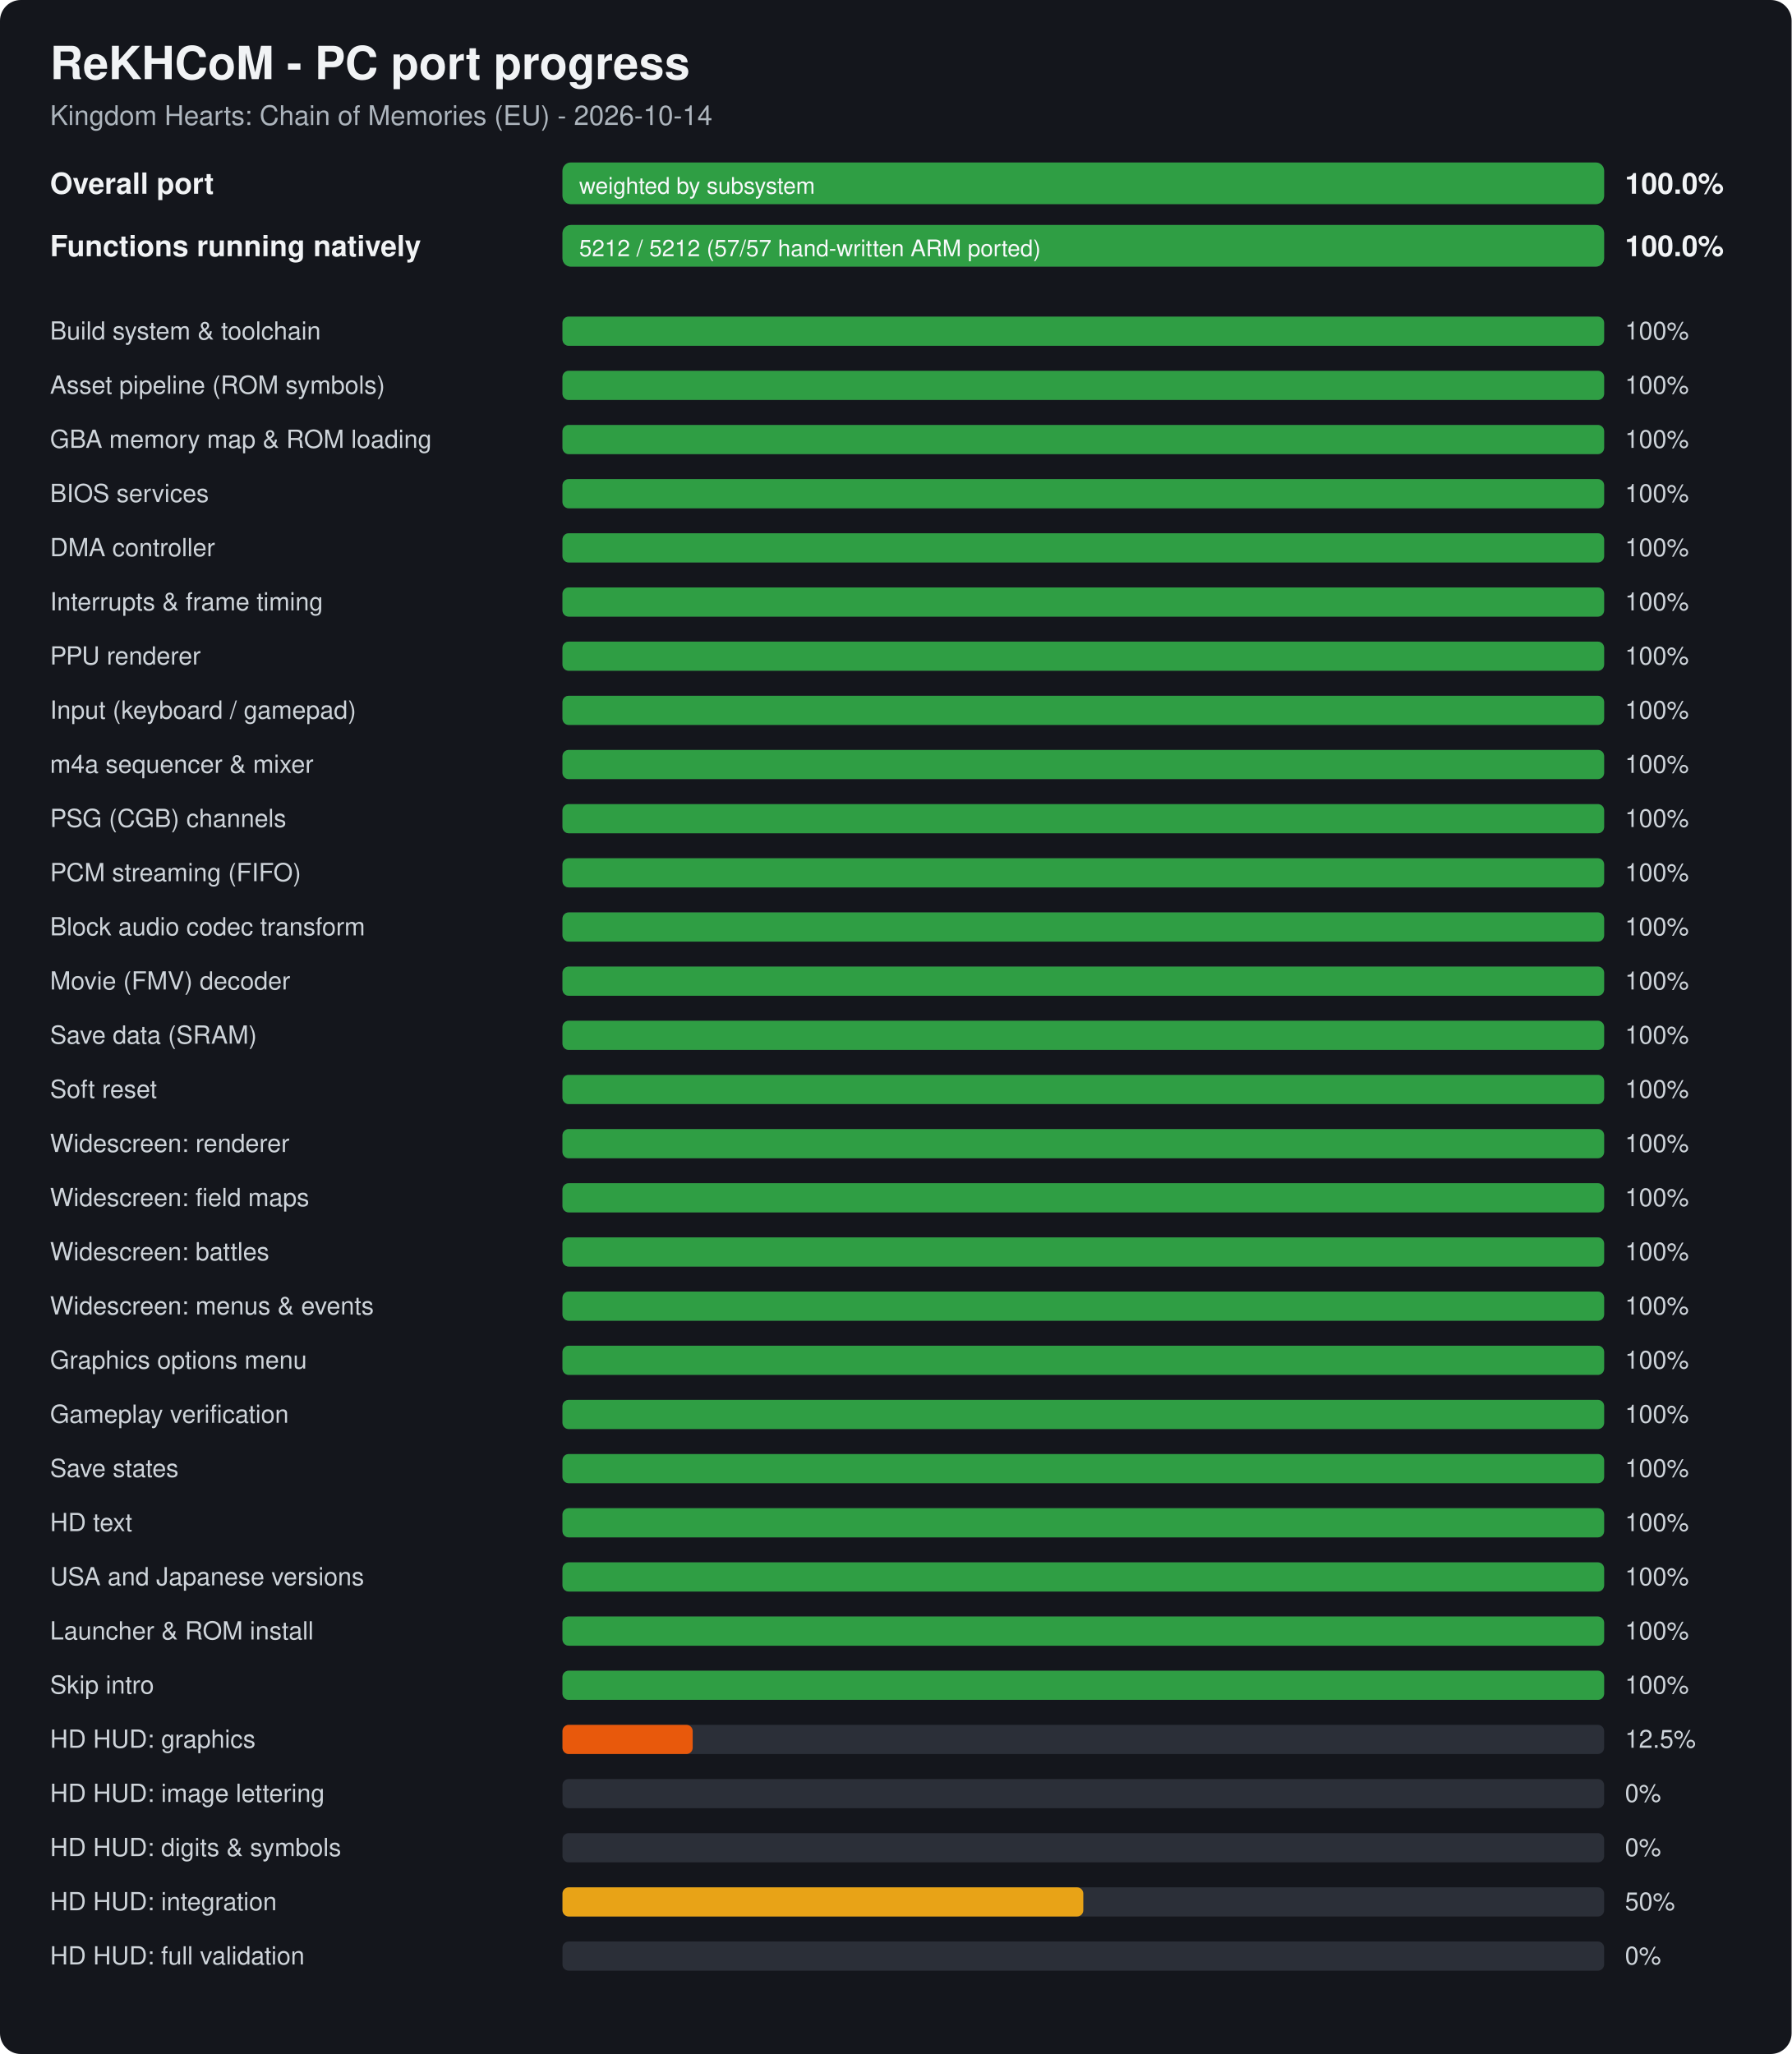
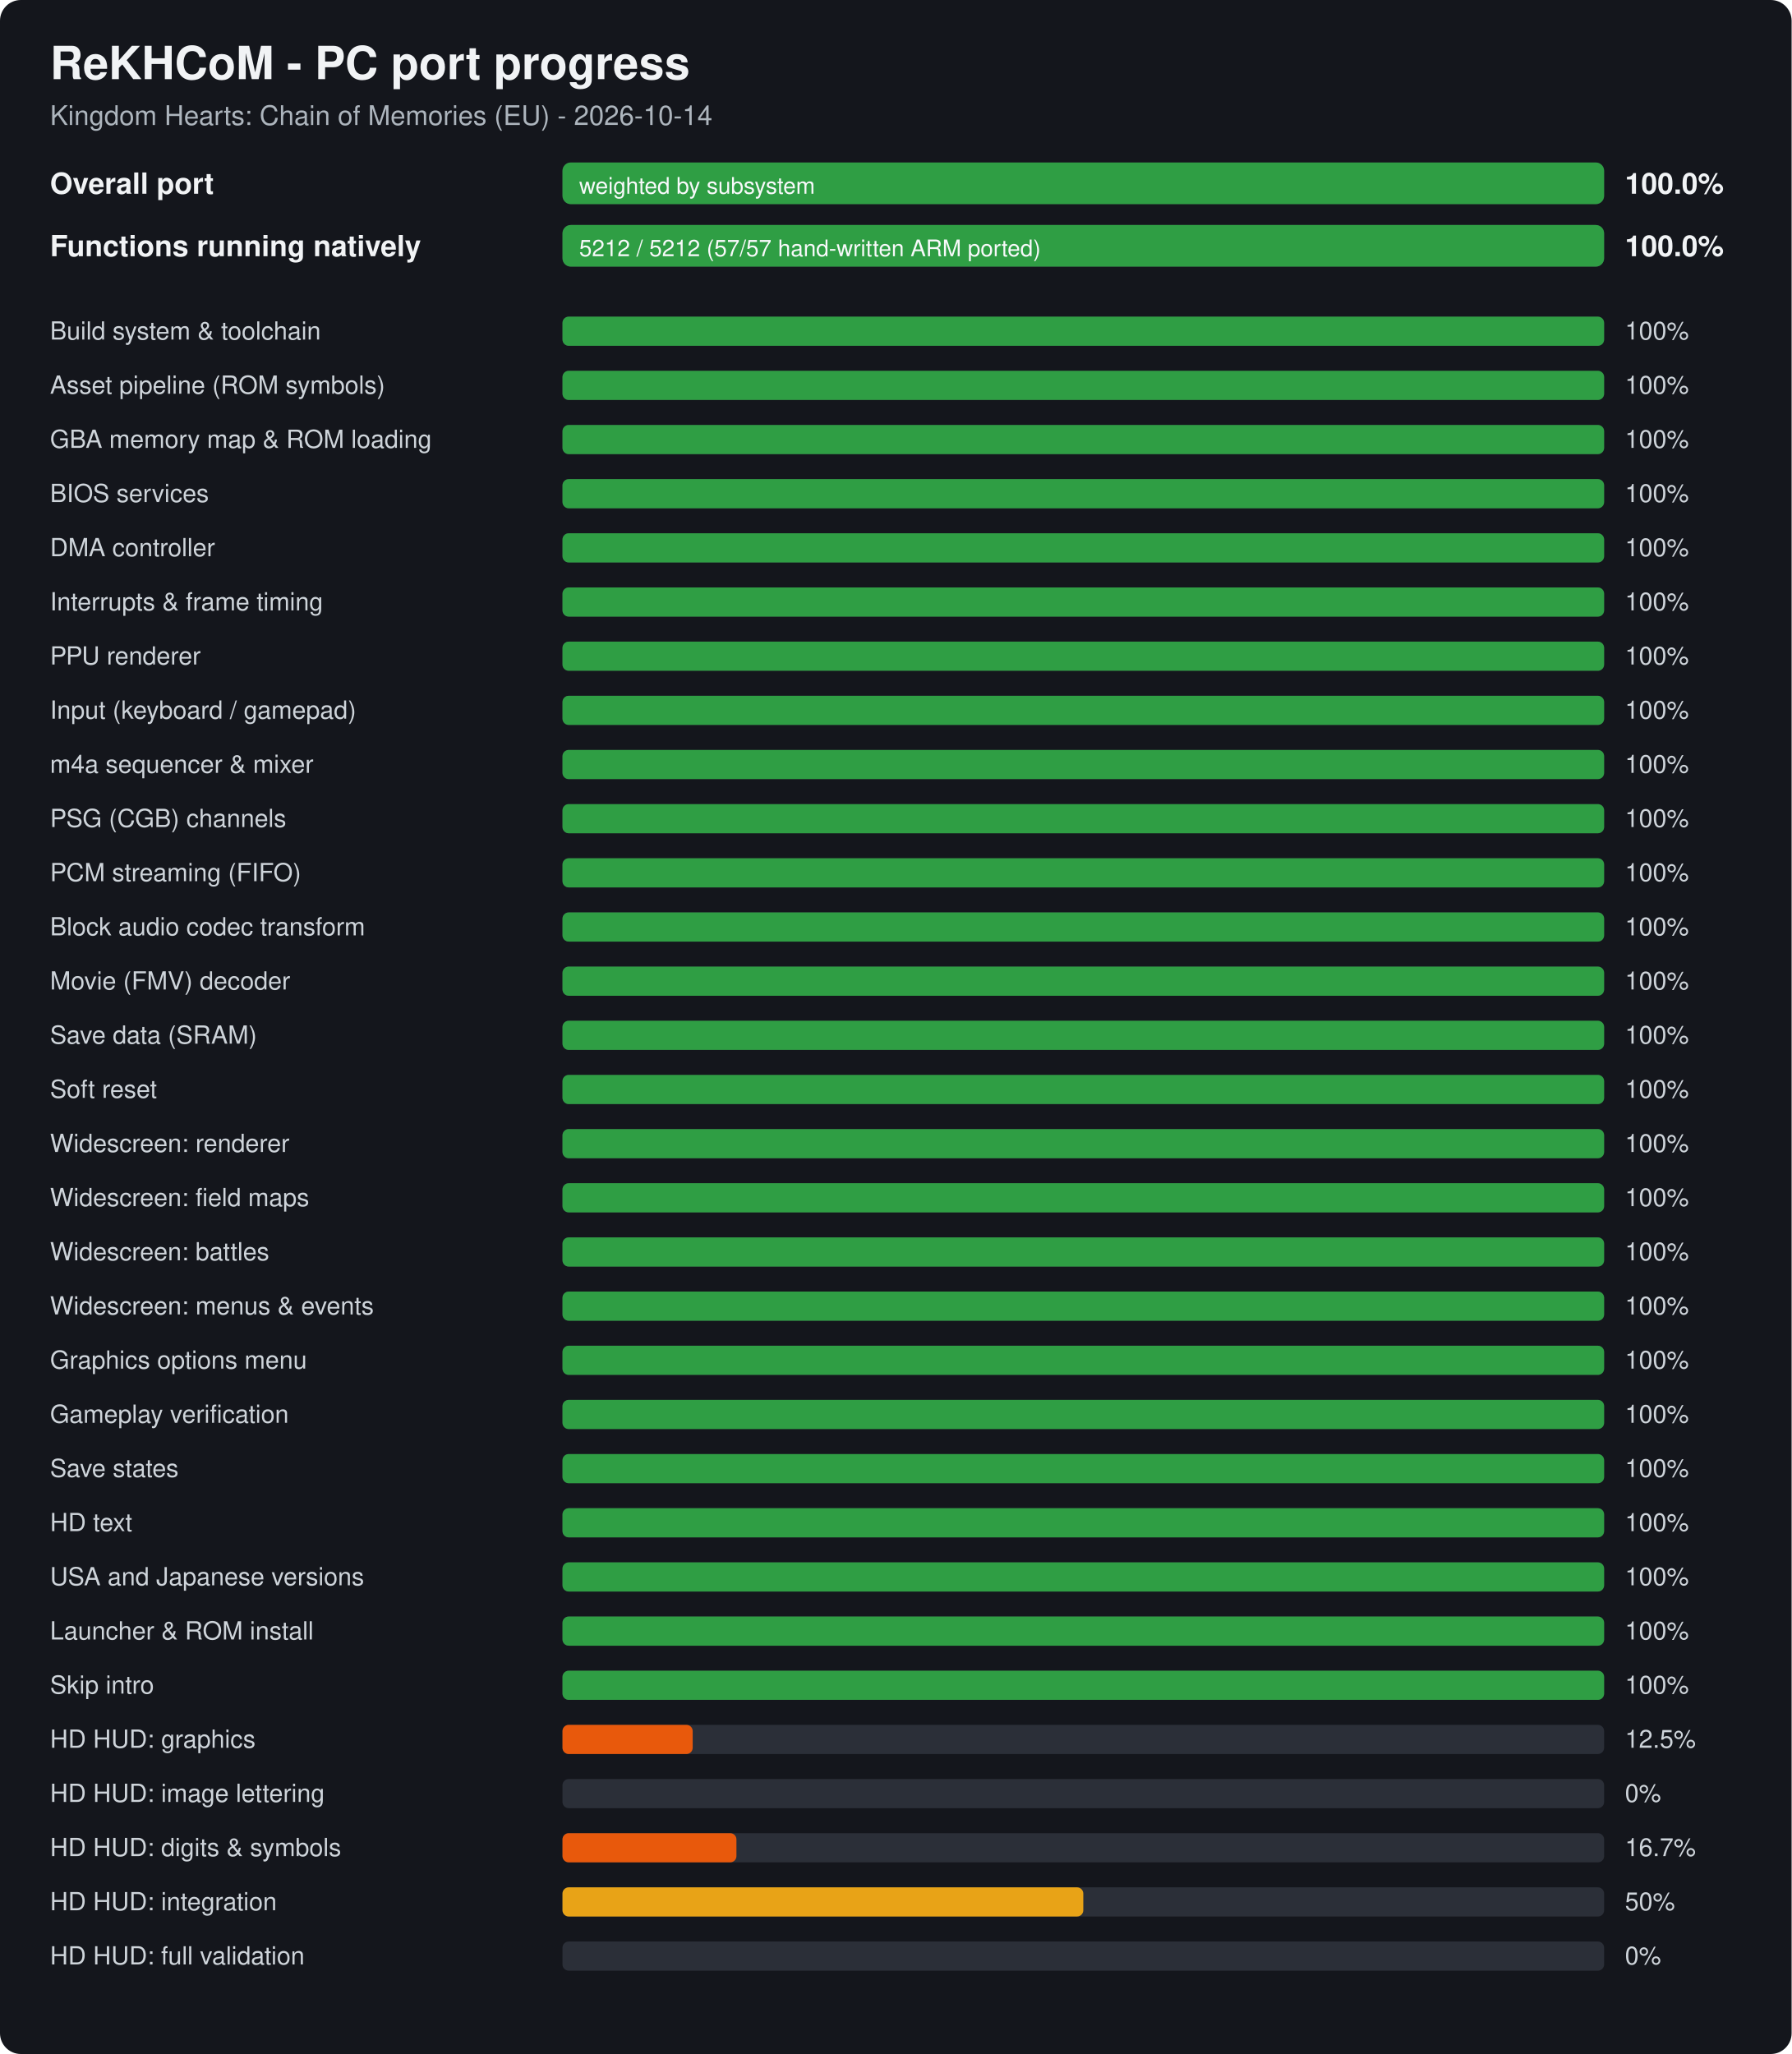
<svg xmlns="http://www.w3.org/2000/svg" width="860" height="986" viewBox="0 0 860 986" font-family="Segoe UI, Helvetica, Arial, sans-serif">
  <rect width="860" height="986" rx="10" fill="#14161c" />
  <text x="24" y="38" font-size="22" font-weight="700" fill="#f1f3f5">ReKHCoM - PC port progress</text>
  <text x="24" y="60" font-size="13" fill="#adb5bd">Kingdom Hearts: Chain of Memories (EU) - 2026-10-14</text>
  <text x="24" y="93" font-size="14" font-weight="600" fill="#f1f3f5">Overall port</text>
  <rect x="270" y="78" width="500" height="20" rx="4" fill="#2b2f38" />
  <rect x="270" y="78" width="500.0" height="20" rx="4" fill="#2f9e44" />
  <text x="780" y="93" font-size="14" font-weight="700" fill="#f1f3f5">100.0%</text>
  <text x="278" y="93" font-size="11" fill="#f8f9fa">weighted by subsystem</text>
  <text x="24" y="123" font-size="14" font-weight="600" fill="#f1f3f5">Functions running natively</text>
  <rect x="270" y="108" width="500" height="20" rx="4" fill="#2b2f38" />
  <rect x="270" y="108" width="500.0" height="20" rx="4" fill="#2f9e44" />
  <text x="780" y="123" font-size="14" font-weight="700" fill="#f1f3f5">100.0%</text>
  <text x="278" y="123" font-size="11" fill="#f8f9fa">5212 / 5212 (57/57 hand-written ARM ported)</text>
  <text x="24" y="163" font-size="12" fill="#ced4da">Build system &amp; toolchain</text>
  <rect x="270" y="152" width="500" height="14" rx="3" fill="#2b2f38" />
  <rect x="270" y="152" width="500.0" height="14" rx="3" fill="#2f9e44" />
  <text x="780" y="163" font-size="12" fill="#ced4da">100%</text>
  <text x="24" y="189" font-size="12" fill="#ced4da">Asset pipeline (ROM symbols)</text>
  <rect x="270" y="178" width="500" height="14" rx="3" fill="#2b2f38" />
  <rect x="270" y="178" width="500.0" height="14" rx="3" fill="#2f9e44" />
  <text x="780" y="189" font-size="12" fill="#ced4da">100%</text>
  <text x="24" y="215" font-size="12" fill="#ced4da">GBA memory map &amp; ROM loading</text>
  <rect x="270" y="204" width="500" height="14" rx="3" fill="#2b2f38" />
  <rect x="270" y="204" width="500.0" height="14" rx="3" fill="#2f9e44" />
  <text x="780" y="215" font-size="12" fill="#ced4da">100%</text>
  <text x="24" y="241" font-size="12" fill="#ced4da">BIOS services</text>
  <rect x="270" y="230" width="500" height="14" rx="3" fill="#2b2f38" />
  <rect x="270" y="230" width="500.0" height="14" rx="3" fill="#2f9e44" />
  <text x="780" y="241" font-size="12" fill="#ced4da">100%</text>
  <text x="24" y="267" font-size="12" fill="#ced4da">DMA controller</text>
  <rect x="270" y="256" width="500" height="14" rx="3" fill="#2b2f38" />
  <rect x="270" y="256" width="500.0" height="14" rx="3" fill="#2f9e44" />
  <text x="780" y="267" font-size="12" fill="#ced4da">100%</text>
  <text x="24" y="293" font-size="12" fill="#ced4da">Interrupts &amp; frame timing</text>
  <rect x="270" y="282" width="500" height="14" rx="3" fill="#2b2f38" />
  <rect x="270" y="282" width="500.0" height="14" rx="3" fill="#2f9e44" />
  <text x="780" y="293" font-size="12" fill="#ced4da">100%</text>
  <text x="24" y="319" font-size="12" fill="#ced4da">PPU renderer</text>
  <rect x="270" y="308" width="500" height="14" rx="3" fill="#2b2f38" />
  <rect x="270" y="308" width="500.0" height="14" rx="3" fill="#2f9e44" />
  <text x="780" y="319" font-size="12" fill="#ced4da">100%</text>
  <text x="24" y="345" font-size="12" fill="#ced4da">Input (keyboard / gamepad)</text>
  <rect x="270" y="334" width="500" height="14" rx="3" fill="#2b2f38" />
  <rect x="270" y="334" width="500.0" height="14" rx="3" fill="#2f9e44" />
  <text x="780" y="345" font-size="12" fill="#ced4da">100%</text>
  <text x="24" y="371" font-size="12" fill="#ced4da">m4a sequencer &amp; mixer</text>
  <rect x="270" y="360" width="500" height="14" rx="3" fill="#2b2f38" />
  <rect x="270" y="360" width="500.0" height="14" rx="3" fill="#2f9e44" />
  <text x="780" y="371" font-size="12" fill="#ced4da">100%</text>
  <text x="24" y="397" font-size="12" fill="#ced4da">PSG (CGB) channels</text>
  <rect x="270" y="386" width="500" height="14" rx="3" fill="#2b2f38" />
  <rect x="270" y="386" width="500.0" height="14" rx="3" fill="#2f9e44" />
  <text x="780" y="397" font-size="12" fill="#ced4da">100%</text>
  <text x="24" y="423" font-size="12" fill="#ced4da">PCM streaming (FIFO)</text>
  <rect x="270" y="412" width="500" height="14" rx="3" fill="#2b2f38" />
  <rect x="270" y="412" width="500.0" height="14" rx="3" fill="#2f9e44" />
  <text x="780" y="423" font-size="12" fill="#ced4da">100%</text>
  <text x="24" y="449" font-size="12" fill="#ced4da">Block audio codec transform</text>
  <rect x="270" y="438" width="500" height="14" rx="3" fill="#2b2f38" />
  <rect x="270" y="438" width="500.0" height="14" rx="3" fill="#2f9e44" />
  <text x="780" y="449" font-size="12" fill="#ced4da">100%</text>
  <text x="24" y="475" font-size="12" fill="#ced4da">Movie (FMV) decoder</text>
  <rect x="270" y="464" width="500" height="14" rx="3" fill="#2b2f38" />
  <rect x="270" y="464" width="500.0" height="14" rx="3" fill="#2f9e44" />
  <text x="780" y="475" font-size="12" fill="#ced4da">100%</text>
  <text x="24" y="501" font-size="12" fill="#ced4da">Save data (SRAM)</text>
  <rect x="270" y="490" width="500" height="14" rx="3" fill="#2b2f38" />
  <rect x="270" y="490" width="500.0" height="14" rx="3" fill="#2f9e44" />
  <text x="780" y="501" font-size="12" fill="#ced4da">100%</text>
  <text x="24" y="527" font-size="12" fill="#ced4da">Soft reset</text>
  <rect x="270" y="516" width="500" height="14" rx="3" fill="#2b2f38" />
  <rect x="270" y="516" width="500.0" height="14" rx="3" fill="#2f9e44" />
  <text x="780" y="527" font-size="12" fill="#ced4da">100%</text>
  <text x="24" y="553" font-size="12" fill="#ced4da">Widescreen: renderer</text>
  <rect x="270" y="542" width="500" height="14" rx="3" fill="#2b2f38" />
  <rect x="270" y="542" width="500.0" height="14" rx="3" fill="#2f9e44" />
  <text x="780" y="553" font-size="12" fill="#ced4da">100%</text>
  <text x="24" y="579" font-size="12" fill="#ced4da">Widescreen: field maps</text>
  <rect x="270" y="568" width="500" height="14" rx="3" fill="#2b2f38" />
  <rect x="270" y="568" width="500.0" height="14" rx="3" fill="#2f9e44" />
  <text x="780" y="579" font-size="12" fill="#ced4da">100%</text>
  <text x="24" y="605" font-size="12" fill="#ced4da">Widescreen: battles</text>
  <rect x="270" y="594" width="500" height="14" rx="3" fill="#2b2f38" />
  <rect x="270" y="594" width="500.0" height="14" rx="3" fill="#2f9e44" />
  <text x="780" y="605" font-size="12" fill="#ced4da">100%</text>
  <text x="24" y="631" font-size="12" fill="#ced4da">Widescreen: menus &amp; events</text>
  <rect x="270" y="620" width="500" height="14" rx="3" fill="#2b2f38" />
  <rect x="270" y="620" width="500.0" height="14" rx="3" fill="#2f9e44" />
  <text x="780" y="631" font-size="12" fill="#ced4da">100%</text>
  <text x="24" y="657" font-size="12" fill="#ced4da">Graphics options menu</text>
  <rect x="270" y="646" width="500" height="14" rx="3" fill="#2b2f38" />
  <rect x="270" y="646" width="500.0" height="14" rx="3" fill="#2f9e44" />
  <text x="780" y="657" font-size="12" fill="#ced4da">100%</text>
  <text x="24" y="683" font-size="12" fill="#ced4da">Gameplay verification</text>
  <rect x="270" y="672" width="500" height="14" rx="3" fill="#2b2f38" />
  <rect x="270" y="672" width="500.0" height="14" rx="3" fill="#2f9e44" />
  <text x="780" y="683" font-size="12" fill="#ced4da">100%</text>
  <text x="24" y="709" font-size="12" fill="#ced4da">Save states</text>
  <rect x="270" y="698" width="500" height="14" rx="3" fill="#2b2f38" />
  <rect x="270" y="698" width="500.0" height="14" rx="3" fill="#2f9e44" />
  <text x="780" y="709" font-size="12" fill="#ced4da">100%</text>
  <text x="24" y="735" font-size="12" fill="#ced4da">HD text</text>
  <rect x="270" y="724" width="500" height="14" rx="3" fill="#2b2f38" />
  <rect x="270" y="724" width="500.0" height="14" rx="3" fill="#2f9e44" />
  <text x="780" y="735" font-size="12" fill="#ced4da">100%</text>
  <text x="24" y="761" font-size="12" fill="#ced4da">USA and Japanese versions</text>
  <rect x="270" y="750" width="500" height="14" rx="3" fill="#2b2f38" />
  <rect x="270" y="750" width="500.0" height="14" rx="3" fill="#2f9e44" />
  <text x="780" y="761" font-size="12" fill="#ced4da">100%</text>
  <text x="24" y="787" font-size="12" fill="#ced4da">Launcher &amp; ROM install</text>
  <rect x="270" y="776" width="500" height="14" rx="3" fill="#2b2f38" />
  <rect x="270" y="776" width="500.0" height="14" rx="3" fill="#2f9e44" />
  <text x="780" y="787" font-size="12" fill="#ced4da">100%</text>
  <text x="24" y="813" font-size="12" fill="#ced4da">Skip intro</text>
  <rect x="270" y="802" width="500" height="14" rx="3" fill="#2b2f38" />
  <rect x="270" y="802" width="500.0" height="14" rx="3" fill="#2f9e44" />
  <text x="780" y="813" font-size="12" fill="#ced4da">100%</text>
  <text x="24" y="839" font-size="12" fill="#ced4da">HD HUD: graphics</text>
  <rect x="270" y="828" width="500" height="14" rx="3" fill="#2b2f38" />
  <rect x="270" y="828" width="62.5" height="14" rx="3" fill="#e8590c" />
  <text x="780" y="839" font-size="12" fill="#ced4da">12.5%</text>
  <text x="24" y="865" font-size="12" fill="#ced4da">HD HUD: image lettering</text>
  <rect x="270" y="854" width="500" height="14" rx="3" fill="#2b2f38" />
  <text x="780" y="865" font-size="12" fill="#ced4da">0%</text>
  <text x="24" y="891" font-size="12" fill="#ced4da">HD HUD: digits &amp; symbols</text>
  <rect x="270" y="880" width="500" height="14" rx="3" fill="#2b2f38" />
-   <text x="780" y="891" font-size="12" fill="#ced4da">0%</text>
+   <rect x="270" y="880" width="83.5" height="14" rx="3" fill="#e8590c" />
+   <text x="780" y="891" font-size="12" fill="#ced4da">16.7%</text>
  <text x="24" y="917" font-size="12" fill="#ced4da">HD HUD: integration</text>
  <rect x="270" y="906" width="500" height="14" rx="3" fill="#2b2f38" />
  <rect x="270" y="906" width="250.0" height="14" rx="3" fill="#e8a317" />
  <text x="780" y="917" font-size="12" fill="#ced4da">50%</text>
  <text x="24" y="943" font-size="12" fill="#ced4da">HD HUD: full validation</text>
  <rect x="270" y="932" width="500" height="14" rx="3" fill="#2b2f38" />
  <text x="780" y="943" font-size="12" fill="#ced4da">0%</text>
</svg>
